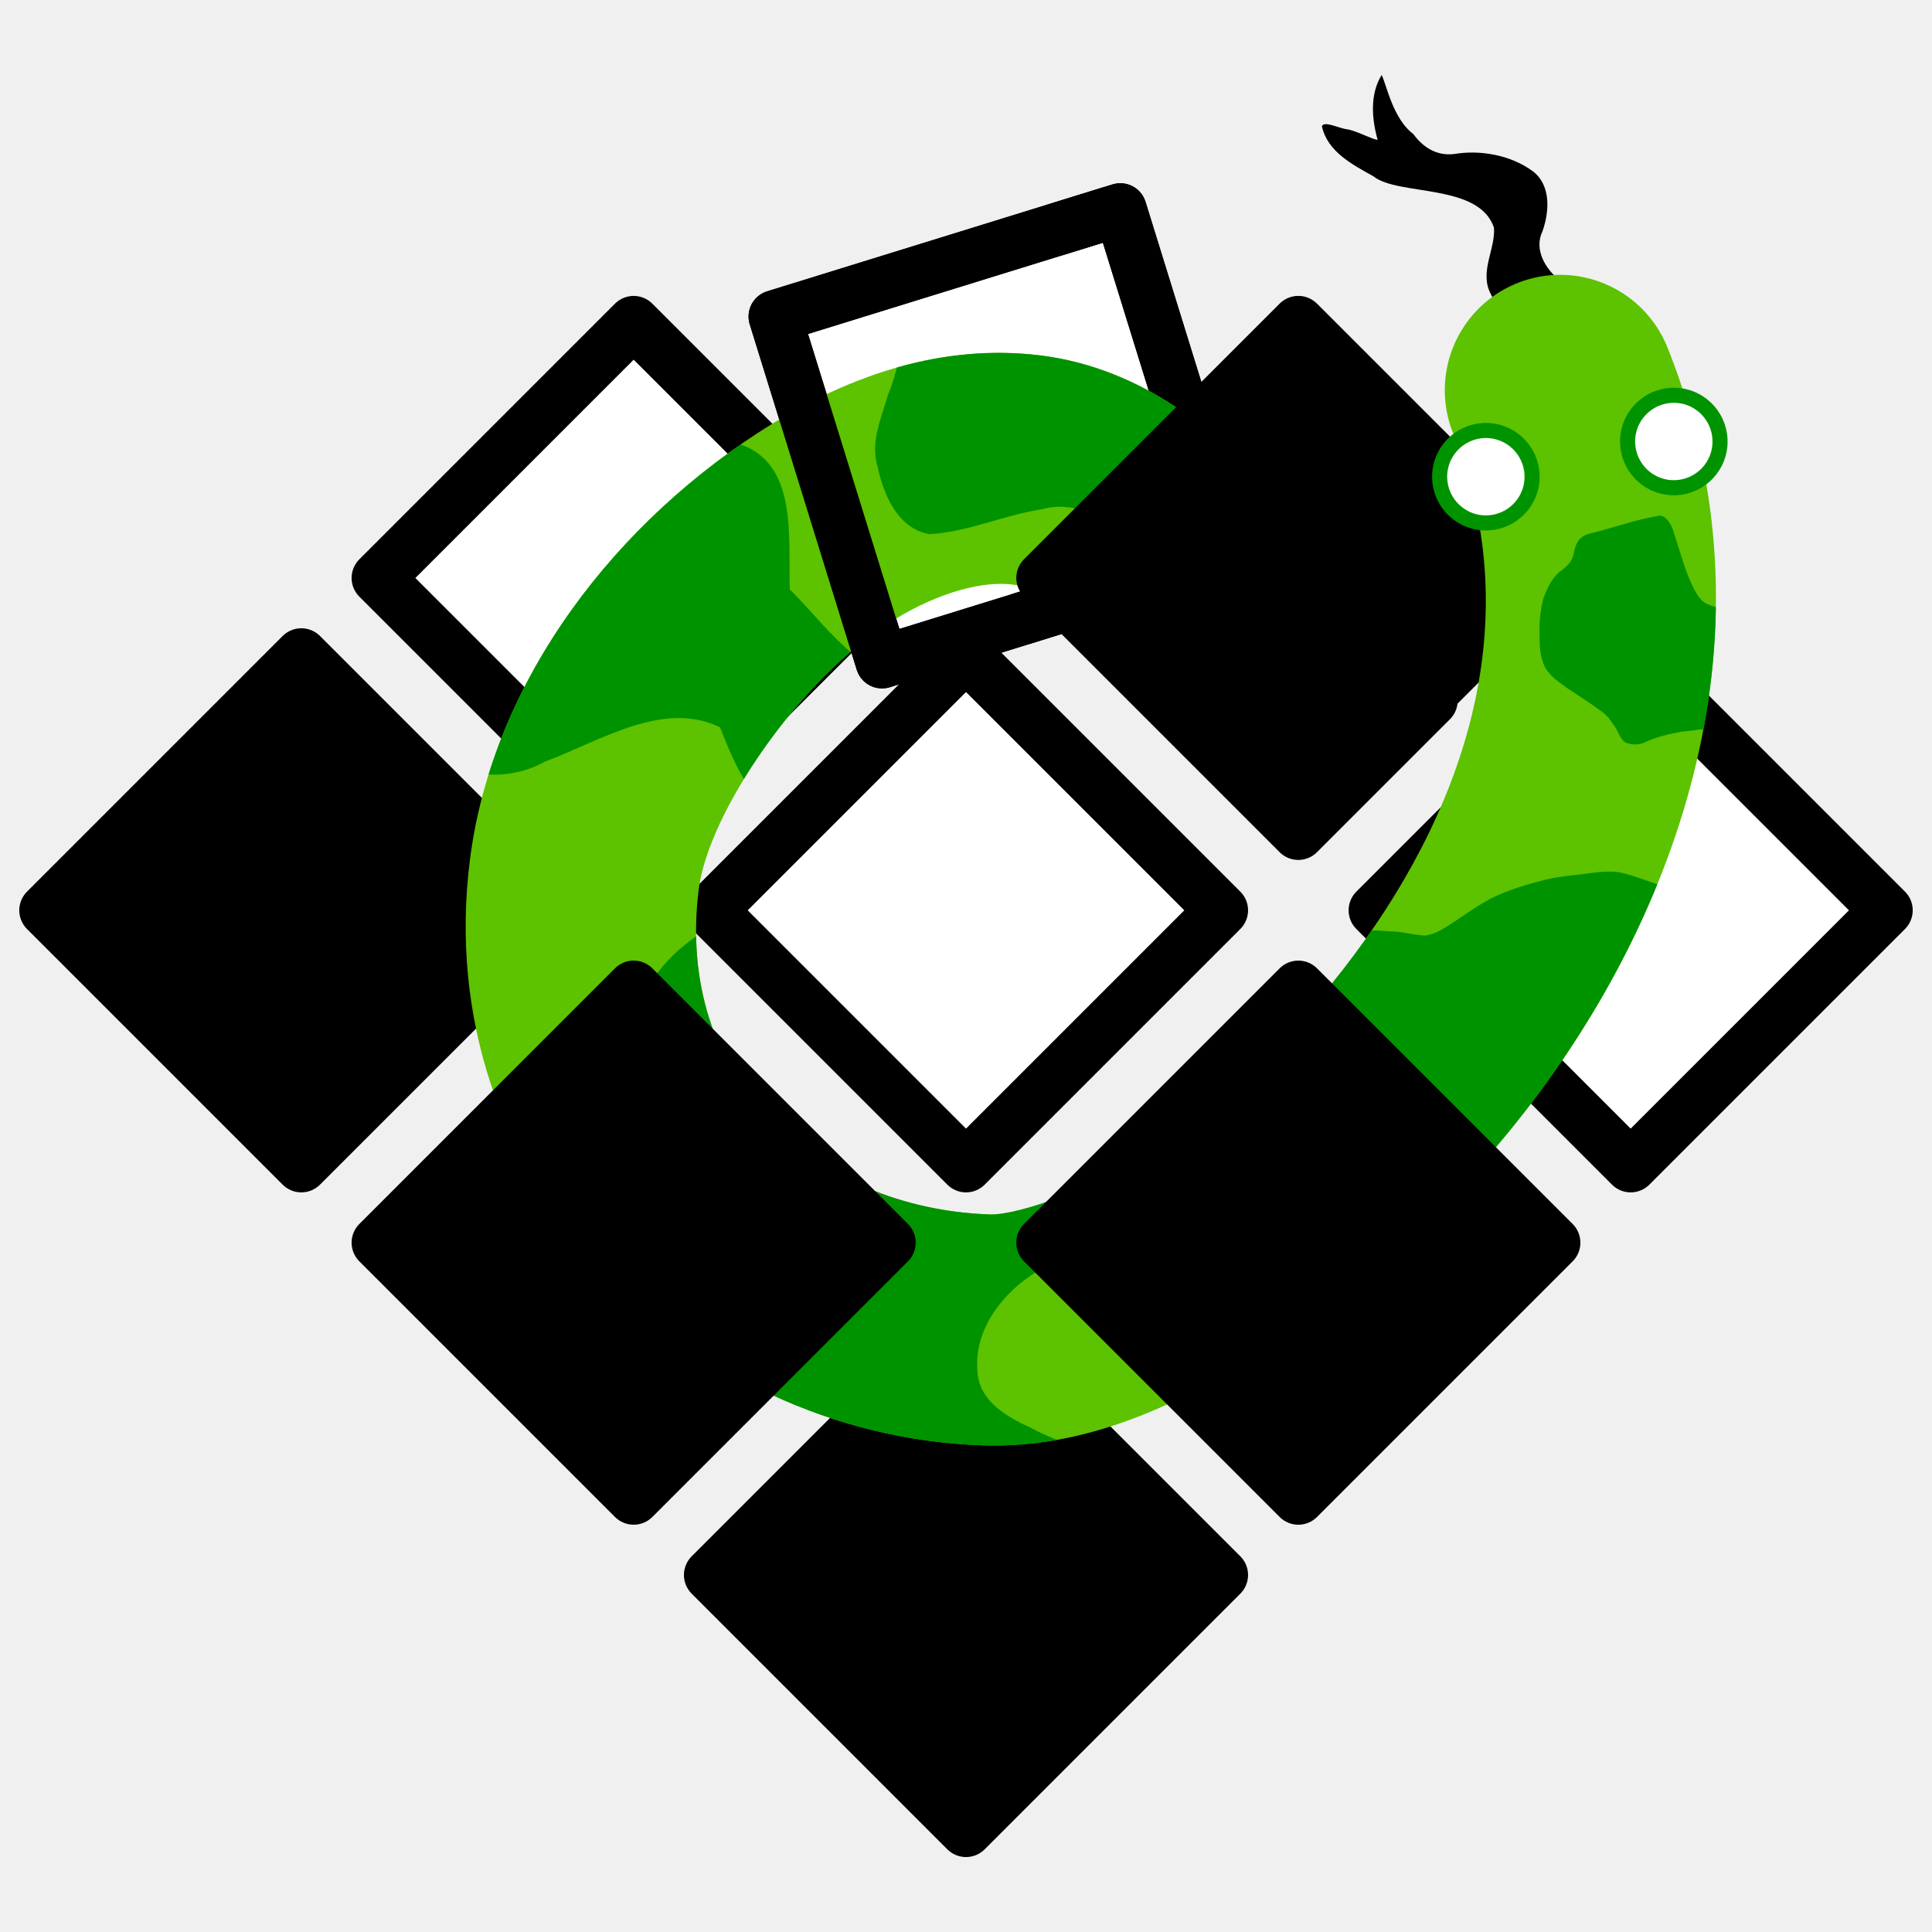
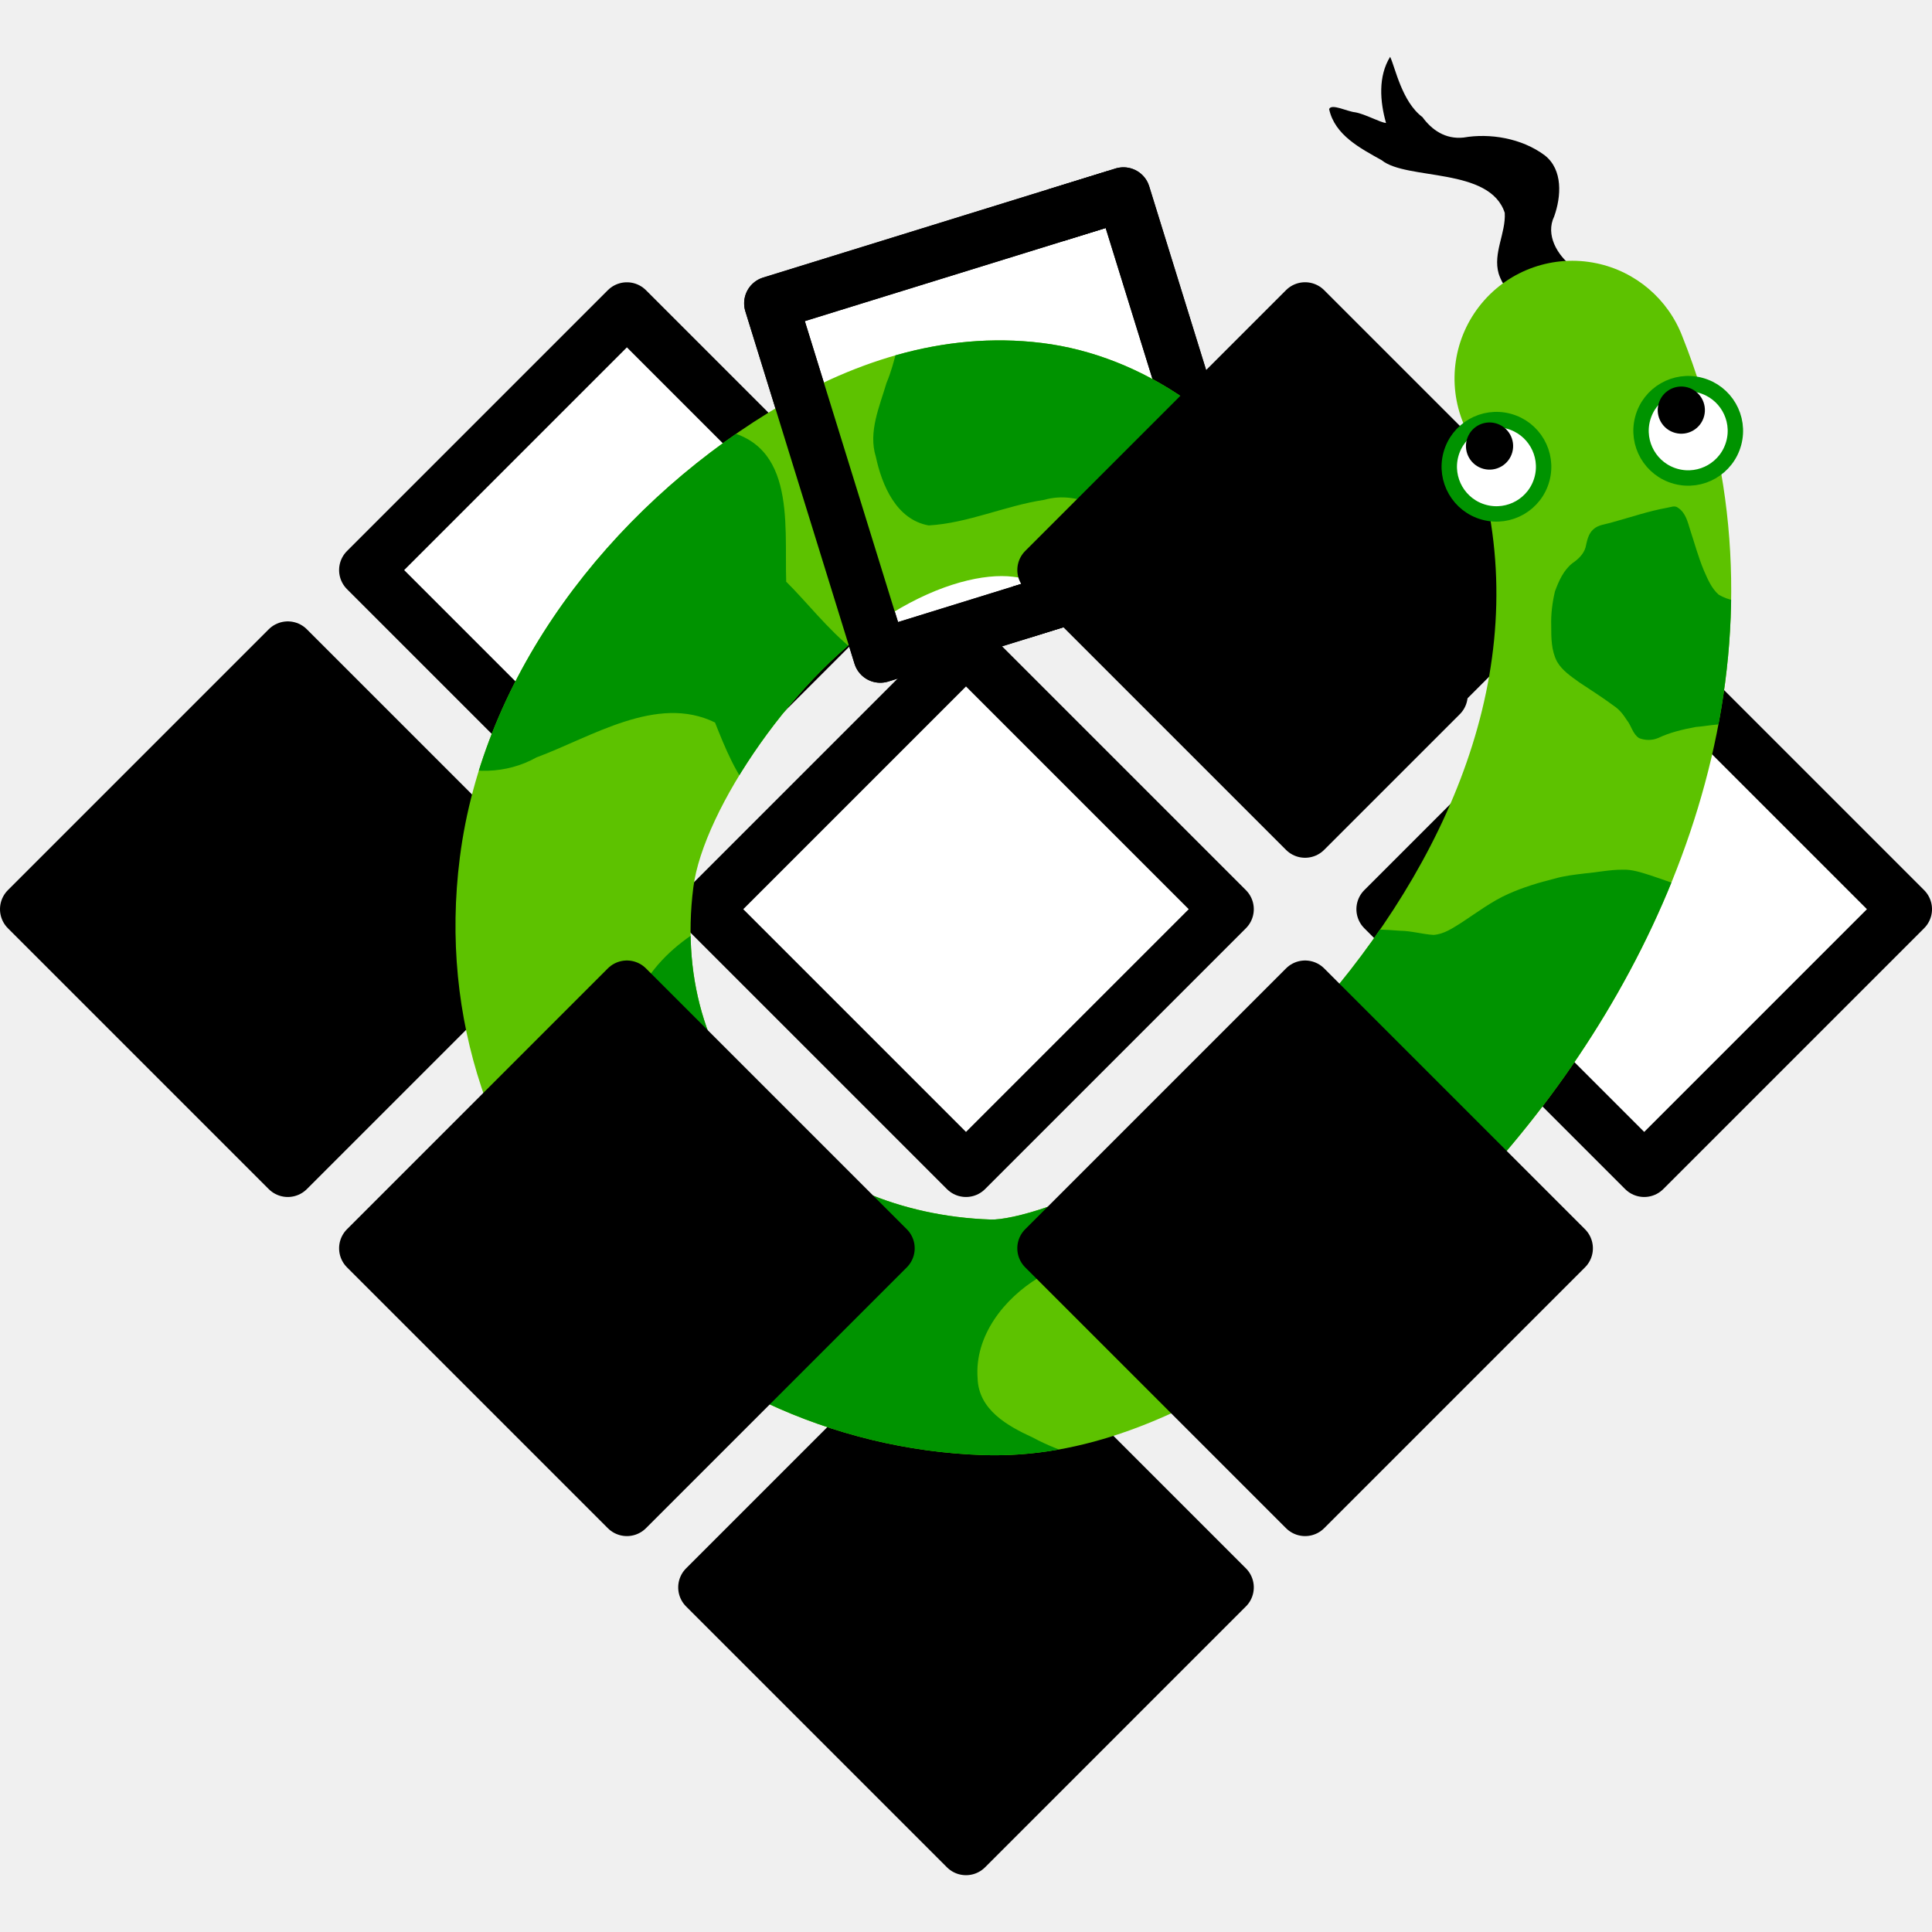
- <svg xmlns="http://www.w3.org/2000/svg" xmlns:ns1="http://www.openswatchbook.org/uri/2009/osb" xmlns:xlink="http://www.w3.org/1999/xlink" width="256" height="256" id="svg2" version="1.1">
+ <svg xmlns="http://www.w3.org/2000/svg" xmlns:ns1="http://www.openswatchbook.org/uri/2009/osb" xmlns:xlink="http://www.w3.org/1999/xlink" width="175" height="175" id="svg2" version="1.1">
  <defs id="defs4">
    <linearGradient id="linearGradient5514" ns1:paint="gradient">
      <stop id="stop5530" offset="0" style="stop-color:#00b313;stop-opacity:1;" />
      <stop id="stop5528" offset="1" style="stop-color:#7cff13;stop-opacity:1;" />
    </linearGradient>
-     <marker orient="auto" refY="0.0" refX="0.0" id="Arrow1Lstart" style="overflow:visible">
-       <path id="path4112" d="M 0.0,0.0 L 5.0,-5.0 L -12.5,0.0 L 5.0,5.0 L 0.0,0.0 z " style="fill-rule:evenodd;stroke:#000000;stroke-width:1.0pt;marker-start:none" transform="scale(0.8) translate(12.5,0)" />
+     <marker orient="auto" refY="0" refX="0" id="Arrow1Lstart" style="overflow:visible">
+       <path id="path4112" d="M 0,0 5,-5 -12.5,0 5,5 0,0 z" style="fill-rule:evenodd;stroke:#000000;stroke-width:1pt;marker-start:none" transform="matrix(0.8,0,0,0.8,10,0)" />
    </marker>
    <clipPath clipPathUnits="userSpaceOnUse" id="clipPath4007">
      <path style="font-size:medium;font-style:normal;font-variant:normal;font-weight:normal;font-stretch:normal;text-indent:0;text-align:start;text-decoration:none;line-height:normal;letter-spacing:normal;word-spacing:normal;text-transform:none;direction:ltr;block-progression:tb;writing-mode:lr-tb;text-anchor:start;baseline-shift:baseline;color:#000000;fill:#008000;fill-opacity:1;stroke:none;stroke-width:30;marker:none;visibility:visible;display:inline;overflow:visible;enable-background:accumulate;font-family:Sans;-inkscape-font-specification:Sans" d="m 92.562,809.737 c -0.417,0.003 -0.833,0.014 -1.25,0.031 -2.321,0.544 -4.681,1.942 -5.531,4.281 -1.047,2.798 -0.407,5.983 1,8.531 1.967,3.351 4.525,6.295 6.875,9.375 1.7,2.185 3.234,4.519 4.406,7.031 2.19,4.356 4.212,8.792 6.844,12.906 1.224,1.791 2.499,3.578 4.125,5.031 1.253,1.317 2.644,2.554 4.312,3.312 2.783,1.557 5.965,2.451 9.156,2.531 3.172,0.292 6.366,-0.153 9.531,0.219 2.666,0.44 4.82,2.287 6.594,4.219 3.137,3.443 5.88,7.258 8.375,11.188 2.462,3.907 4.696,7.945 6.594,12.156 3.366,7.551 5.689,15.509 8.188,23.375 1.003,7.155 1.175,14.421 0.5,21.594 -1.365,6.196 -4.459,12.185 -8.781,16.812 -4.477,4.793 -10.483,8.408 -16.812,10.125 -6.329,1.717 -13.34,1.623 -19.625,-0.25 -6.285,-1.873 -12.206,-5.629 -16.562,-10.531 -7.528,-8.471 -10.725,-21.774 -7.906,-32.75 2.819,-10.976 12.01,-21.048 22.688,-24.844 A 15.004,15.004 0 1 0 105.25,865.8 c -20.558,7.307 -36.292,24.555 -41.719,45.688 -5.427,21.132 0.069,43.785 14.562,60.094 8.132,9.151 18.674,15.878 30.406,19.375 11.732,3.497 24.216,3.643 36.031,0.438 11.815,-3.205 22.55,-9.647 30.906,-18.594 8.356,-8.946 14.045,-20.057 16.438,-32.062 l 0.156,-0.719 0.062,-0.688 c 1.62,-15.805 0.133,-31.859 -4.375,-47.094 -6.003,-20.286 -17.352,-38.649 -32.438,-53.219 -0.676,-0.907 -1.317,-1.825 -1.969,-2.75 -0.737,-1.001 -1.329,-2.089 -1.688,-3.281 -0.969,-2.907 -1.322,-5.992 -2.156,-8.938 -0.779,-2.969 -1.917,-6.013 -4.312,-8.062 -2.845,-2.532 -6.672,-3.781 -10.438,-3.938 -6.089,-0.52 -12.221,-0.047 -18.312,-0.531 -7.546,-0.45 -15.032,-1.525 -22.594,-1.75 -0.416,-0.023 -0.833,-0.034 -1.25,-0.031 z" id="path4009" />
    </clipPath>
    <filter id="filter5220" color-interpolation-filters="sRGB">
      <feTurbulence id="feTurbulence5222" numOctaves="1" baseFrequency="0.002 0.107" />
      <feColorMatrix id="feColorMatrix5224" values="2 0 0 0 0 0 0 0 0 0 0 0 0 0 0 0 0 0 0.5 0.5" result="result91" />
      <feDisplacementMap id="feDisplacementMap5226" in2="result91" yChannelSelector="A" xChannelSelector="R" scale="14.3" in="SourceGraphic" />
    </filter>
    <clipPath clipPathUnits="userSpaceOnUse" id="clipPath5481">
      <use x="0" y="0" xlink:href="#path4365" id="use5483" width="1" height="1" />
    </clipPath>
    <clipPath clipPathUnits="userSpaceOnUse" id="clipPath5485">
      <use x="0" y="0" xlink:href="#path4365" id="use5487" width="1" height="1" />
    </clipPath>
    <clipPath clipPathUnits="userSpaceOnUse" id="clipPath5489">
      <use x="0" y="0" xlink:href="#path4365" id="use5491" width="1" height="1" />
    </clipPath>
    <clipPath clipPathUnits="userSpaceOnUse" id="clipPath5493">
      <use x="0" y="0" xlink:href="#path4365" id="use5495" width="1" height="1" />
    </clipPath>
    <clipPath clipPathUnits="userSpaceOnUse" id="clipPath5497">
      <use x="0" y="0" xlink:href="#path4365" id="use5499" width="1" height="1" />
    </clipPath>
  </defs>
-   <g id="layer1" transform="translate(0,-796.3622)">
+   <g id="layer1" transform="translate(0,-877.3622)">
    <g id="g5718" transform="matrix(0.616844,0.616844,-0.616844,0.616844,624.7883,271.9426)">
-       <path style="fill:#ffffff;stroke:#000000;stroke-width:7;stroke-linejoin:round;stroke-miterlimit:4;stroke-opacity:1;fill-opacity:1" d="M 148.438 27.781 L 147.344 28.125 L 139.656 30.5 L 102.688 41.938 L 116.875 87.719 L 135.156 82.062 L 140.969 80.25 L 162.625 73.531 L 148.438 27.781 z " transform="matrix(0.8105777,-0.8105777,0.8105777,0.8105777,-81.35664,931.5224)" id="path6392" />
-       <rect style="fill:#ffffff;fill-opacity:1;stroke:#000000;stroke-width:8.024;stroke-linejoin:round;stroke-miterlimit:4;stroke-opacity:1;stroke-dasharray:none" id="rect6298" width="54.915" height="54.915" x="92.713" y="898.084" />
-       <path style="fill:#000000;fill-opacity:1;stroke:none" d="m 120.781,802.715 c -3.789,0.088 -7.844,1.693 -11.448,-0.148 -2.784,-1.55 -3.472,-5.003 -5.748,-7.033 -6.408,-3.26 -13.714,6.913 -18.498,7.412 -3.501,0.991 -7.574,2.303 -10.911,0.152 -0.385,-0.85 2.185,-1.663 3.062,-2.392 1.24,-0.883 3.7,-1.553 4.39,-2.134 -2.888,-1.613 -5.746,-4.047 -6.533,-7.399 1.697,0.605 5.961,3.496 9.75,2.946 2.291,0.36 4.751,-0.034 6.479,-2.174 2.262,-3.22 6.163,-6.059 10.423,-6.673 3.449,-0.417 6.074,2.607 7.417,5.437 1.001,2.884 4.42,3.75 7.157,3.382 4.574,0.147 6.012,-2.55 5.432,2.746 -0.324,1.96 -0.647,3.92 -0.971,5.88 z" id="path5228" />
-       <rect style="fill:#000000;fill-opacity:1;stroke:#000000;stroke-width:3.39;stroke-miterlimit:4;stroke-opacity:1;stroke-dasharray:none" id="rect5655" width="27.8" height="27.8" x="121.271" y="825.252" />
-       <rect y="826.695" x="164.103" height="54.915" width="54.915" id="use5603" style="fill:#ffffff;fill-opacity:1;stroke:#000000;stroke-width:8.024;stroke-linejoin:round;stroke-miterlimit:4;stroke-opacity:1;stroke-dasharray:none" />
-       <rect y="898.085" x="21.324" height="54.915" width="54.915" id="use5593" style="fill:#ffffff;fill-opacity:1;stroke:#000000;stroke-width:8.024;stroke-linejoin:round;stroke-miterlimit:4;stroke-opacity:1;stroke-dasharray:none" />
-       <rect y="969.474" x="164.103" height="54.915" width="54.915" id="use5607" style="fill:#000000;fill-opacity:1;stroke:#000000;stroke-width:8.024;stroke-linejoin:round;stroke-miterlimit:4;stroke-opacity:1;stroke-dasharray:none" />
-       <rect y="969.474" x="21.324" height="54.915" width="54.915" id="use5595" style="fill:#000000;fill-opacity:1;stroke:#000000;stroke-width:8.024;stroke-linejoin:round;stroke-miterlimit:4;stroke-opacity:1;stroke-dasharray:none" />
-       <path style="fill:none;stroke:#000000;stroke-width:8.024;stroke-linejoin:round;stroke-miterlimit:4;stroke-opacity:1" d="m 56.58,843.03 4.913,-9.321 0,0 48.58,25.606 -15.376,29.172" id="path6374" />
-       <a transform="matrix(1.011871,-0.5842042,0.5842042,1.011871,-533.9742,57.09525)" id="a4369">
+       <path style="fill:#ffffff;fill-opacity:1;stroke:#000000;stroke-width:5.597;stroke-linejoin:round;stroke-miterlimit:4;stroke-opacity:1" d="m 81.044,928.962 -0.424,0.813 -3.004,5.689 -14.435,27.368 33.905,17.863 7.138,-13.534 2.262,-4.311 8.445,-16.043 -33.888,-17.845 z" id="path6392" />
+       <rect style="fill:#ffffff;fill-opacity:1;stroke:#000000;stroke-width:5.597;stroke-linejoin:round;stroke-miterlimit:4;stroke-opacity:1;stroke-dasharray:none" id="rect6298" width="38.304" height="38.304" x="102.828" y="973.856" />
+       <path style="fill:#000000;fill-opacity:1;stroke:none" d="m 122.405,907.335 c -2.643,0.061 -5.471,1.181 -7.985,-0.103 -1.942,-1.081 -2.422,-3.49 -4.009,-4.906 -4.47,-2.274 -9.566,4.822 -12.903,5.17 -2.442,0.691 -5.283,1.606 -7.611,0.106 -0.268,-0.593 1.524,-1.16 2.136,-1.669 0.865,-0.616 2.58,-1.083 3.062,-1.489 -2.014,-1.125 -4.008,-2.823 -4.557,-5.161 1.184,0.422 4.158,2.439 6.8,2.055 1.598,0.251 3.314,-0.024 4.519,-1.517 1.577,-2.246 4.299,-4.226 7.27,-4.655 2.406,-0.291 4.236,1.819 5.174,3.792 0.698,2.012 3.083,2.616 4.992,2.359 3.19,0.103 4.194,-1.779 3.789,1.915 -0.226,1.367 -0.451,2.734 -0.677,4.101 z" id="path5228" />
+       <rect style="fill:#000000;fill-opacity:1;stroke:#000000;stroke-width:2.365;stroke-miterlimit:4;stroke-opacity:1;stroke-dasharray:none" id="rect5655" width="19.391" height="19.391" x="122.747" y="923.055" />
+       <rect y="924.061" x="152.623" height="38.304" width="38.304" id="use5603" style="fill:#ffffff;fill-opacity:1;stroke:#000000;stroke-width:5.597;stroke-linejoin:round;stroke-miterlimit:4;stroke-opacity:1;stroke-dasharray:none" />
+       <rect y="973.856" x="53.033" height="38.304" width="38.304" id="use5593" style="fill:#ffffff;fill-opacity:1;stroke:#000000;stroke-width:5.597;stroke-linejoin:round;stroke-miterlimit:4;stroke-opacity:1;stroke-dasharray:none" />
+       <rect y="1023.651" x="152.623" height="38.304" width="38.304" id="use5607" style="fill:#000000;fill-opacity:1;stroke:#000000;stroke-width:5.597;stroke-linejoin:round;stroke-miterlimit:4;stroke-opacity:1;stroke-dasharray:none" />
+       <rect y="1023.651" x="53.033" height="38.304" width="38.304" id="use5595" style="fill:#000000;fill-opacity:1;stroke:#000000;stroke-width:5.597;stroke-linejoin:round;stroke-miterlimit:4;stroke-opacity:1;stroke-dasharray:none" />
+       <path style="fill:none;stroke:#000000;stroke-width:5.597;stroke-linejoin:round;stroke-miterlimit:4;stroke-opacity:1" d="m 77.625,935.455 3.427,-6.502 0,0 33.885,17.86 -10.725,20.348" id="path6374" />
+       <a transform="matrix(0.7057873,-0.4074865,0.4074865,0.7057873,-334.2909,387.2602)" id="a4369">
        <path id="path4365" d="m 169.5,823.344 a 15.002,15.002 0 0 0 -11.062,24.125 c 15.898,21.312 14.018,47.508 4.062,71.031 -4.978,11.762 -11.997,22.413 -19.031,30.062 -7.034,7.65 -14.468,11.858 -16.969,12.438 -22.471,5.206 -44.228,-6.548 -47.562,-31.094 -1.328,-9.774 5.49,-29.778 15.406,-40.281 4.958,-5.252 10.071,-7.959 13.719,-8.469 3.648,-0.51 6.793,-0.17 12.562,5.469 a 15.002,15.002 0 1 0 20.969,-21.438 c -10.873,-10.627 -24.945,-15.531 -37.688,-13.75 -12.743,1.781 -23.173,8.906 -31.375,17.594 -16.404,17.376 -26.472,41.648 -23.312,64.906 5.639,41.518 46.312,65.058 84.062,56.312 12.555,-2.909 22.666,-10.951 32.25,-21.375 9.584,-10.424 18.24,-23.673 24.594,-38.688 12.708,-30.028 16.06,-68.905 -7.625,-100.656 a 15.002,15.002 0 0 0 -13,-6.188 z" style="font-size:medium;font-style:normal;font-variant:normal;font-weight:normal;font-stretch:normal;text-indent:0;text-align:start;text-decoration:none;line-height:normal;letter-spacing:normal;word-spacing:normal;text-transform:none;direction:ltr;block-progression:tb;writing-mode:lr-tb;text-anchor:start;baseline-shift:baseline;color:#000000;fill:#5dc200;fill-opacity:1;stroke:none;stroke-width:30;marker:none;visibility:visible;display:inline;overflow:visible;enable-background:accumulate;font-family:Sans;-inkscape-font-specification:Sans" />
        <g style="fill:#009300;fill-opacity:1" id="g5532">
          <path style="color:#000000;fill:#009300;fill-opacity:1;stroke:none;stroke-width:1;marker:none;visibility:visible;display:inline;overflow:visible;enable-background:accumulate" d="m 140.977,847.426 c -1.683,6.086 -4.208,11.919 -7.269,17.434 -3.508,2.701 -6.759,6.349 -11.349,7.055 -3.951,-1.919 -8.9,-3.698 -13.027,-1.242 -4.61,2.009 -8.556,5.358 -13.361,6.953 -4.167,0.355 -7.073,-3.39 -8.773,-6.714 -1.772,-2.807 -1.192,-6.291 -1.118,-9.439 0.421,-2.985 -0.049,-6.042 0.37,-8.988 1.139,-2.994 4.835,-3.171 7.535,-3.607 3.604,-0.48 6.982,-1.942 10.564,-2.568 7.821,-1.652 15.841,-2.596 23.838,-2.375 3.616,0.361 7.16,1.298 10.694,2.061 0.707,0.307 1.725,0.544 1.895,1.43 z" id="path5298" clip-path="url(#clipPath5497)" />
          <path style="color:#000000;fill:#009300;fill-opacity:1;fill-rule:nonzero;stroke:none;stroke-width:1;marker:none;visibility:visible;display:inline;overflow:visible;enable-background:accumulate" d="m 101.914,894.545 c -6.705,6.081 -15.619,-1.918 -21.624,-5.292 -2.219,-7.353 -3.479,-18.3 -14.259,-16.344 -10.749,-0.385 -12.223,11.92 -19.149,17.356 -6.283,6.217 -13.928,14.114 -10.719,23.806 0.789,10.291 12.966,11.139 19.178,5.045 6.122,-4.333 12.739,-11.784 20.829,-10.192 4.068,5.457 9.869,13.249 16.619,5.42 5.061,-5.504 4.863,-13.765 9.124,-19.799 z" id="path5302" clip-path="url(#clipPath5493)" />
          <path style="color:#000000;fill:#009300;fill-opacity:1;fill-rule:nonzero;stroke:none;stroke-width:1;marker:none;visibility:visible;display:inline;overflow:visible;enable-background:accumulate" d="m 84.922,931.678 c -5.928,4.197 -10.943,11.56 -9.046,19.104 0.385,8.498 7.187,16.438 15.697,17.554 4.848,1.442 5.959,7.106 6.407,11.477 0.271,4.204 1.545,8.248 2.433,12.354 0.7,3.822 3.981,7.357 8.153,6.463 13.997,0.177 26.968,-6.065 40.701,-7.741 2.114,-0.099 7.34,-3.286 2.666,-3.755 -4.353,0.144 -8.782,0.341 -13.073,-0.691 -3.49,-0.591 -7.585,-1.616 -8.747,-5.471 -1.789,-5.118 0.636,-10.696 4.208,-14.418 3.126,-4.415 3.023,-10.118 2.631,-15.278 -4.433,-4.453 -11.181,-1.806 -16.587,-3.498 -2.714,-1.263 -5.523,-2.393 -8.053,-4.046 -5.928,-3.944 -10.968,-10.023 -18.418,-10.997 -2.924,-0.579 -5.973,-2.032 -8.97,-1.058 z" id="path5304" clip-path="url(#clipPath5489)" />
          <path style="color:#000000;fill:#009300;fill-opacity:1;fill-rule:nonzero;stroke:none;stroke-width:1;marker:none;visibility:visible;display:inline;overflow:visible;enable-background:accumulate" d="m 156.938,888.844 c -2.228,0.855 -4.364,1.99 -6.219,3.5 -1.548,1.287 -2.841,2.853 -4.02,4.477 -1.268,1.807 -2.209,3.823 -2.948,5.898 -0.642,2.11 -1.086,4.316 -0.938,6.53 0.088,1.449 0.424,2.869 0.956,4.217 0.744,2.185 2.18,4.074 3.835,5.654 2.745,2.604 5.77,4.887 8.74,7.225 3.432,2.59 6.82,5.239 10.324,7.733 5.129,3.708 10.219,7.471 15.418,11.08 1.825,1.202 3.578,2.546 5.602,3.405 2.341,1.078 4.855,1.853 7.438,2.012 1.452,0.075 2.899,-0.147 4.296,-0.533 2.257,-0.566 4.405,-1.547 6.329,-2.854 1.23,-0.772 2.358,-1.697 3.323,-2.783 1.224,-1.329 2.552,-2.598 3.426,-4.199 1.172,-1.922 1.857,-4.084 2.407,-6.252 0.83,-3.021 1.382,-6.108 2.061,-9.164 0.99,-4.852 1.941,-9.712 2.914,-14.567 0.899,-3.62 1.814,-7.236 2.743,-10.848 0.17,-0.819 -0.329,-1.7 -1.156,-1.906 -1.208,-0.057 -2.416,0.05 -3.625,0.043 -3.177,0.104 -6.353,0.291 -9.531,0.32 -4.004,-0.266 -7.996,-0.698 -12.001,-0.943 -1.197,-0.048 -2.42,-0.142 -3.581,0.22 -1.565,0.406 -3.012,1.155 -4.528,1.704 -1.214,0.492 -2.441,0.961 -3.563,1.646 -1.818,1.001 -3.59,2.107 -5.203,3.416 -1.805,1.468 -3.235,3.315 -4.778,5.039 -0.89,0.956 -1.788,2.029 -3.065,2.461 -1.403,0.282 -2.851,0.23 -4.242,0.588 -1.839,0.347 -3.68,0.716 -5.445,1.349 -0.914,0.047 -1.797,0.356 -2.719,0.281 -0.837,0.186 -1.502,-0.421 -1.937,-1.062 -0.667,-1.077 -0.559,-2.43 -0.162,-3.581 0.57,-2.221 1.61,-4.277 2.528,-6.365 0.876,-2.197 1.765,-4.445 1.899,-6.833 0.09,-1.268 -0.114,-2.565 -0.705,-3.7 -0.613,-1.207 -1.276,-2.51 -2.467,-3.24 -0.463,-0.255 -0.94,-0.148 -1.406,0.031 z" id="path5306" clip-path="url(#clipPath5485)" />
          <path style="color:#000000;fill:#009300;fill-opacity:1;fill-rule:nonzero;stroke:none;stroke-width:1;marker:none;visibility:visible;display:inline;overflow:visible;enable-background:accumulate" d="m 186.281,851.094 c -2.195,1.026 -4.203,2.392 -6.293,3.607 -0.717,0.461 -1.634,0.74 -2.099,1.497 -0.481,0.733 -0.388,1.63 -0.358,2.458 -0.011,0.909 -0.513,1.715 -1.087,2.38 -0.871,1.163 -1.098,2.646 -1.226,4.057 0.045,1.478 0.247,2.947 0.677,4.364 0.393,1.483 0.824,3.047 1.888,4.201 0.927,0.936 2.219,1.363 3.421,1.825 1.667,0.566 3.352,1.085 4.988,1.735 0.811,0.263 1.485,0.76 2.102,1.335 0.765,0.539 1.181,1.524 2.111,1.821 0.812,0.097 1.69,-0.128 2.337,-0.634 1.278,-1.089 2.773,-1.887 4.279,-2.607 1.24,-0.431 2.409,-1.054 3.69,-1.367 1.728,-0.54 3.466,-1.056 5.161,-1.691 1.376,-0.626 2.685,-1.425 3.871,-2.364 0.766,-0.478 1.01,-1.392 1.224,-2.212 0.207,-1.648 0.275,-3.309 0.45,-4.961 0.194,-2.19 0.388,-4.38 0.582,-6.57 -0.132,-0.844 -1.203,-1.254 -1.938,-0.906 -3.356,1.332 -6.882,2.153 -10.397,2.938 -1.369,0.291 -2.831,0.499 -4.197,0.093 -1.101,-0.549 -1.87,-1.562 -2.624,-2.501 -1.114,-1.447 -2.031,-3.028 -3.03,-4.554 -0.56,-0.896 -1.122,-1.934 -2.19,-2.289 -0.507,-0.228 -0.902,0.157 -1.344,0.344 z" id="path5308" clip-path="url(#clipPath5481)" />
        </g>
      </a>
-       <rect y="969.474" x="92.713" height="54.915" width="54.915" id="use5601" style="fill:#000000;fill-opacity:1;stroke:#000000;stroke-width:8.024;stroke-linejoin:round;stroke-miterlimit:4;stroke-opacity:1;stroke-dasharray:none" />
-       <path id="use5597" d="m 92.707,826.694 0,54.906 54.906,0 0,-28.562 -26.344,0 0,-26.344 -28.562,0 z" style="fill:#000000;fill-opacity:1;stroke:#000000;stroke-width:8.024;stroke-linejoin:round;stroke-miterlimit:4;stroke-opacity:1;stroke-dasharray:none" />
-       <path style="fill:none;stroke:#000000;stroke-width:8.024;stroke-linejoin:round;stroke-miterlimit:4;stroke-opacity:1" d="M 97.959,882.297 84.467,907.895 35.887,882.289 60.88,834.872" id="use5591" />
-       <rect y="898.085" x="164.103" height="54.915" width="54.915" id="use5605" style="fill:#000000;fill-opacity:1;stroke:#000000;stroke-width:8.024;stroke-linejoin:round;stroke-miterlimit:4;stroke-opacity:1;stroke-dasharray:none" />
-       <g style="fill:#ffffff;fill-opacity:1;stroke:#009300;stroke-width:2.293;stroke-miterlimit:4;stroke-opacity:1;stroke-dasharray:none" id="g5714" transform="translate(-5.980308,-5.980305)">
+       <rect y="1023.651" x="102.828" height="38.304" width="38.304" id="use5601" style="fill:#000000;fill-opacity:1;stroke:#000000;stroke-width:5.597;stroke-linejoin:round;stroke-miterlimit:4;stroke-opacity:1;stroke-dasharray:none" />
+       <path id="use5597" d="m 102.824,924.061 0,38.297 38.297,0 0,-19.923 -18.375,0 0,-18.375 -19.923,0 z" style="fill:#000000;fill-opacity:1;stroke:#000000;stroke-width:5.597;stroke-linejoin:round;stroke-miterlimit:4;stroke-opacity:1;stroke-dasharray:none" />
+       <path style="fill:none;stroke:#000000;stroke-width:5.597;stroke-linejoin:round;stroke-miterlimit:4;stroke-opacity:1" d="M 106.487,962.844 97.076,980.699 63.191,962.838 80.624,929.765" id="use5591" />
+       <rect y="973.856" x="152.623" height="38.304" width="38.304" id="use5605" style="fill:#000000;fill-opacity:1;stroke:#000000;stroke-width:5.597;stroke-linejoin:round;stroke-miterlimit:4;stroke-opacity:1;stroke-dasharray:none" />
+       <g style="fill:#ffffff;fill-opacity:1;stroke:#009300;stroke-width:2.293;stroke-miterlimit:4;stroke-opacity:1;stroke-dasharray:none" id="g5714" transform="matrix(0.6975069,0,0,0.6975069,33.98857,343.2645)">
        <path style="fill:#ffffff;fill-opacity:1;stroke:#009300;stroke-width:1.962;stroke-miterlimit:4;stroke-opacity:1;stroke-dasharray:none" id="path5212" d="m 131.875,32.201 c 0,3.319 -2.691,6.01 -6.01,6.01 -3.319,0 -6.01,-2.691 -6.01,-6.01 0,-3.319 2.691,-6.01 6.01,-6.01 3.319,0 6.01,2.691 6.01,6.01 z" transform="matrix(1.011871,-0.5842042,0.5842042,1.011871,-10.75565,870.0615)" />
        <path transform="matrix(1.011871,-0.5842042,0.5842042,1.011871,5.64875,846.0934)" d="m 131.875,32.201 c 0,3.319 -2.691,6.01 -6.01,6.01 -3.319,0 -6.01,-2.691 -6.01,-6.01 0,-3.319 2.691,-6.01 6.01,-6.01 3.319,0 6.01,2.691 6.01,6.01 z" id="path5214" style="fill:#ffffff;fill-opacity:1;stroke:#009300;stroke-width:1.962;stroke-miterlimit:4;stroke-opacity:1;stroke-dasharray:none" />
      </g>
+       <path style="fill:#000000;fill-opacity:1;stroke:none" id="path6413" d="m 131.875,32.201 a 6.01,6.01 0 1 1 -12.021,0 6.01,6.01 0 1 1 12.021,0 z" transform="matrix(0.3528937,-0.2037432,0.2037432,0.3528937,75.43763,934.8445)" />
+       <path transform="matrix(0.3528937,-0.2037432,0.2037432,0.3528937,86.87981,918.1266)" d="m 131.875,32.201 a 6.01,6.01 0 1 1 -12.021,0 6.01,6.01 0 1 1 12.021,0 z" id="path6415" style="fill:#000000;fill-opacity:1;stroke:none" />
    </g>
  </g>
</svg>
